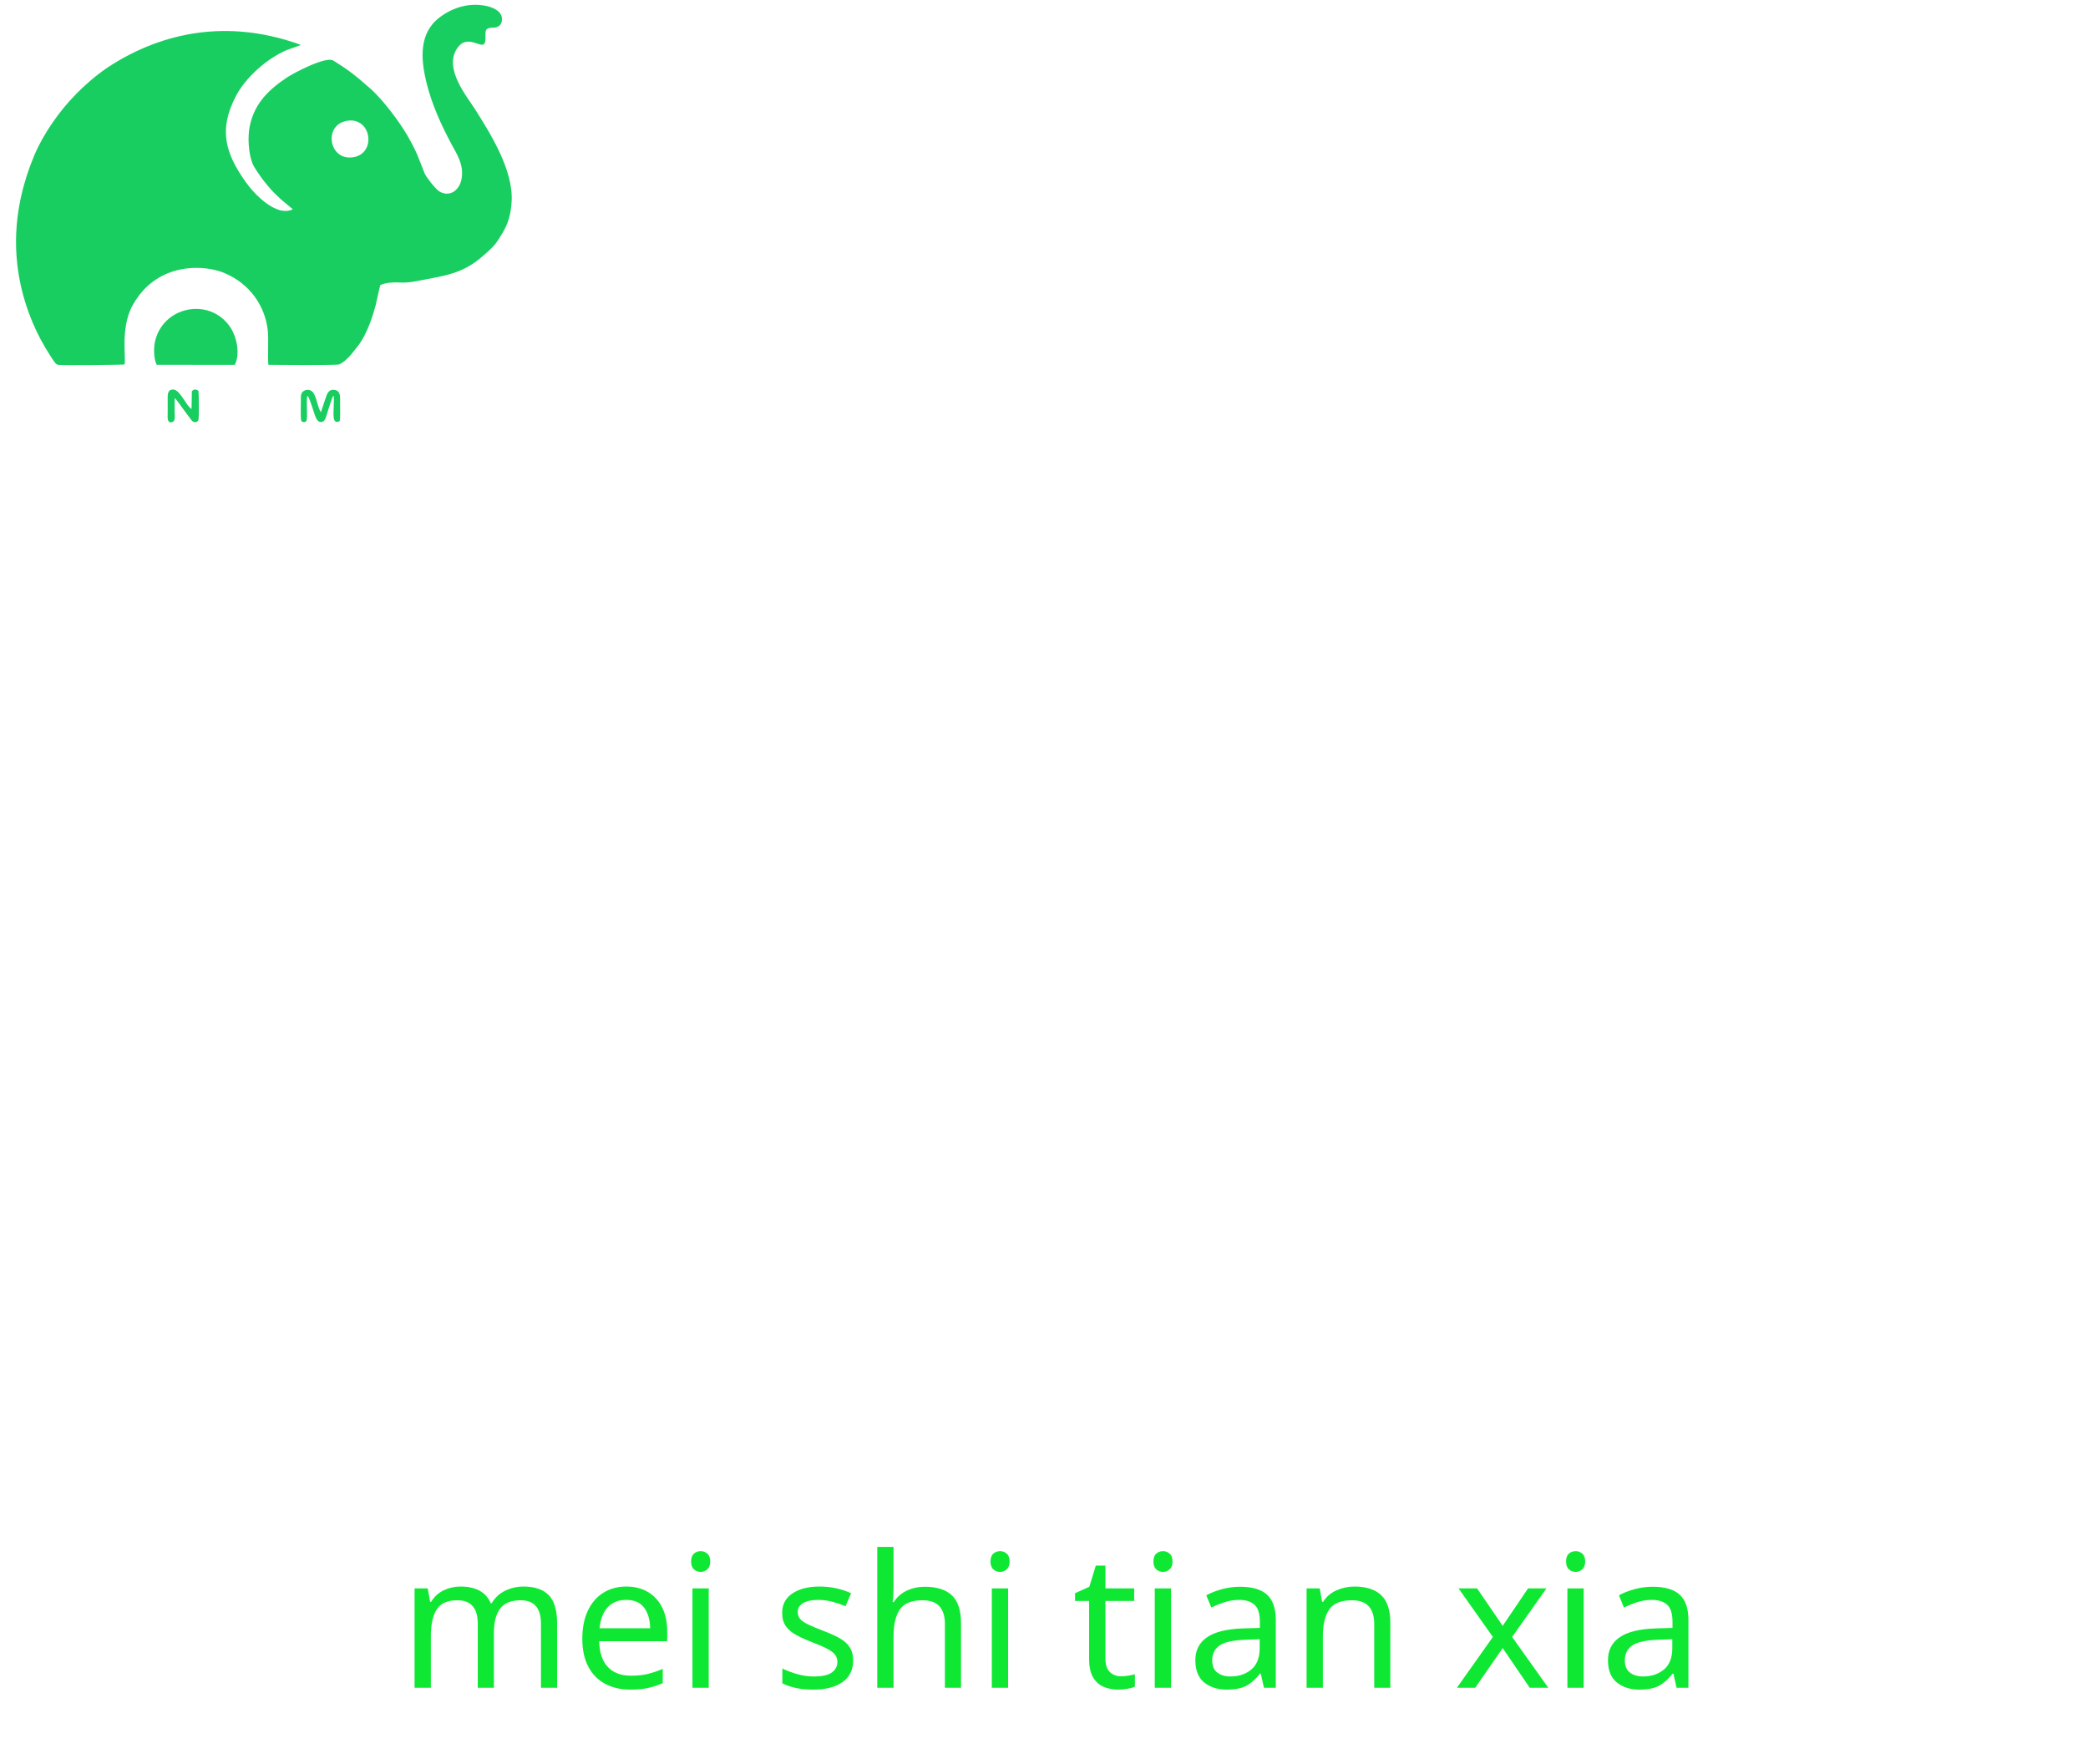
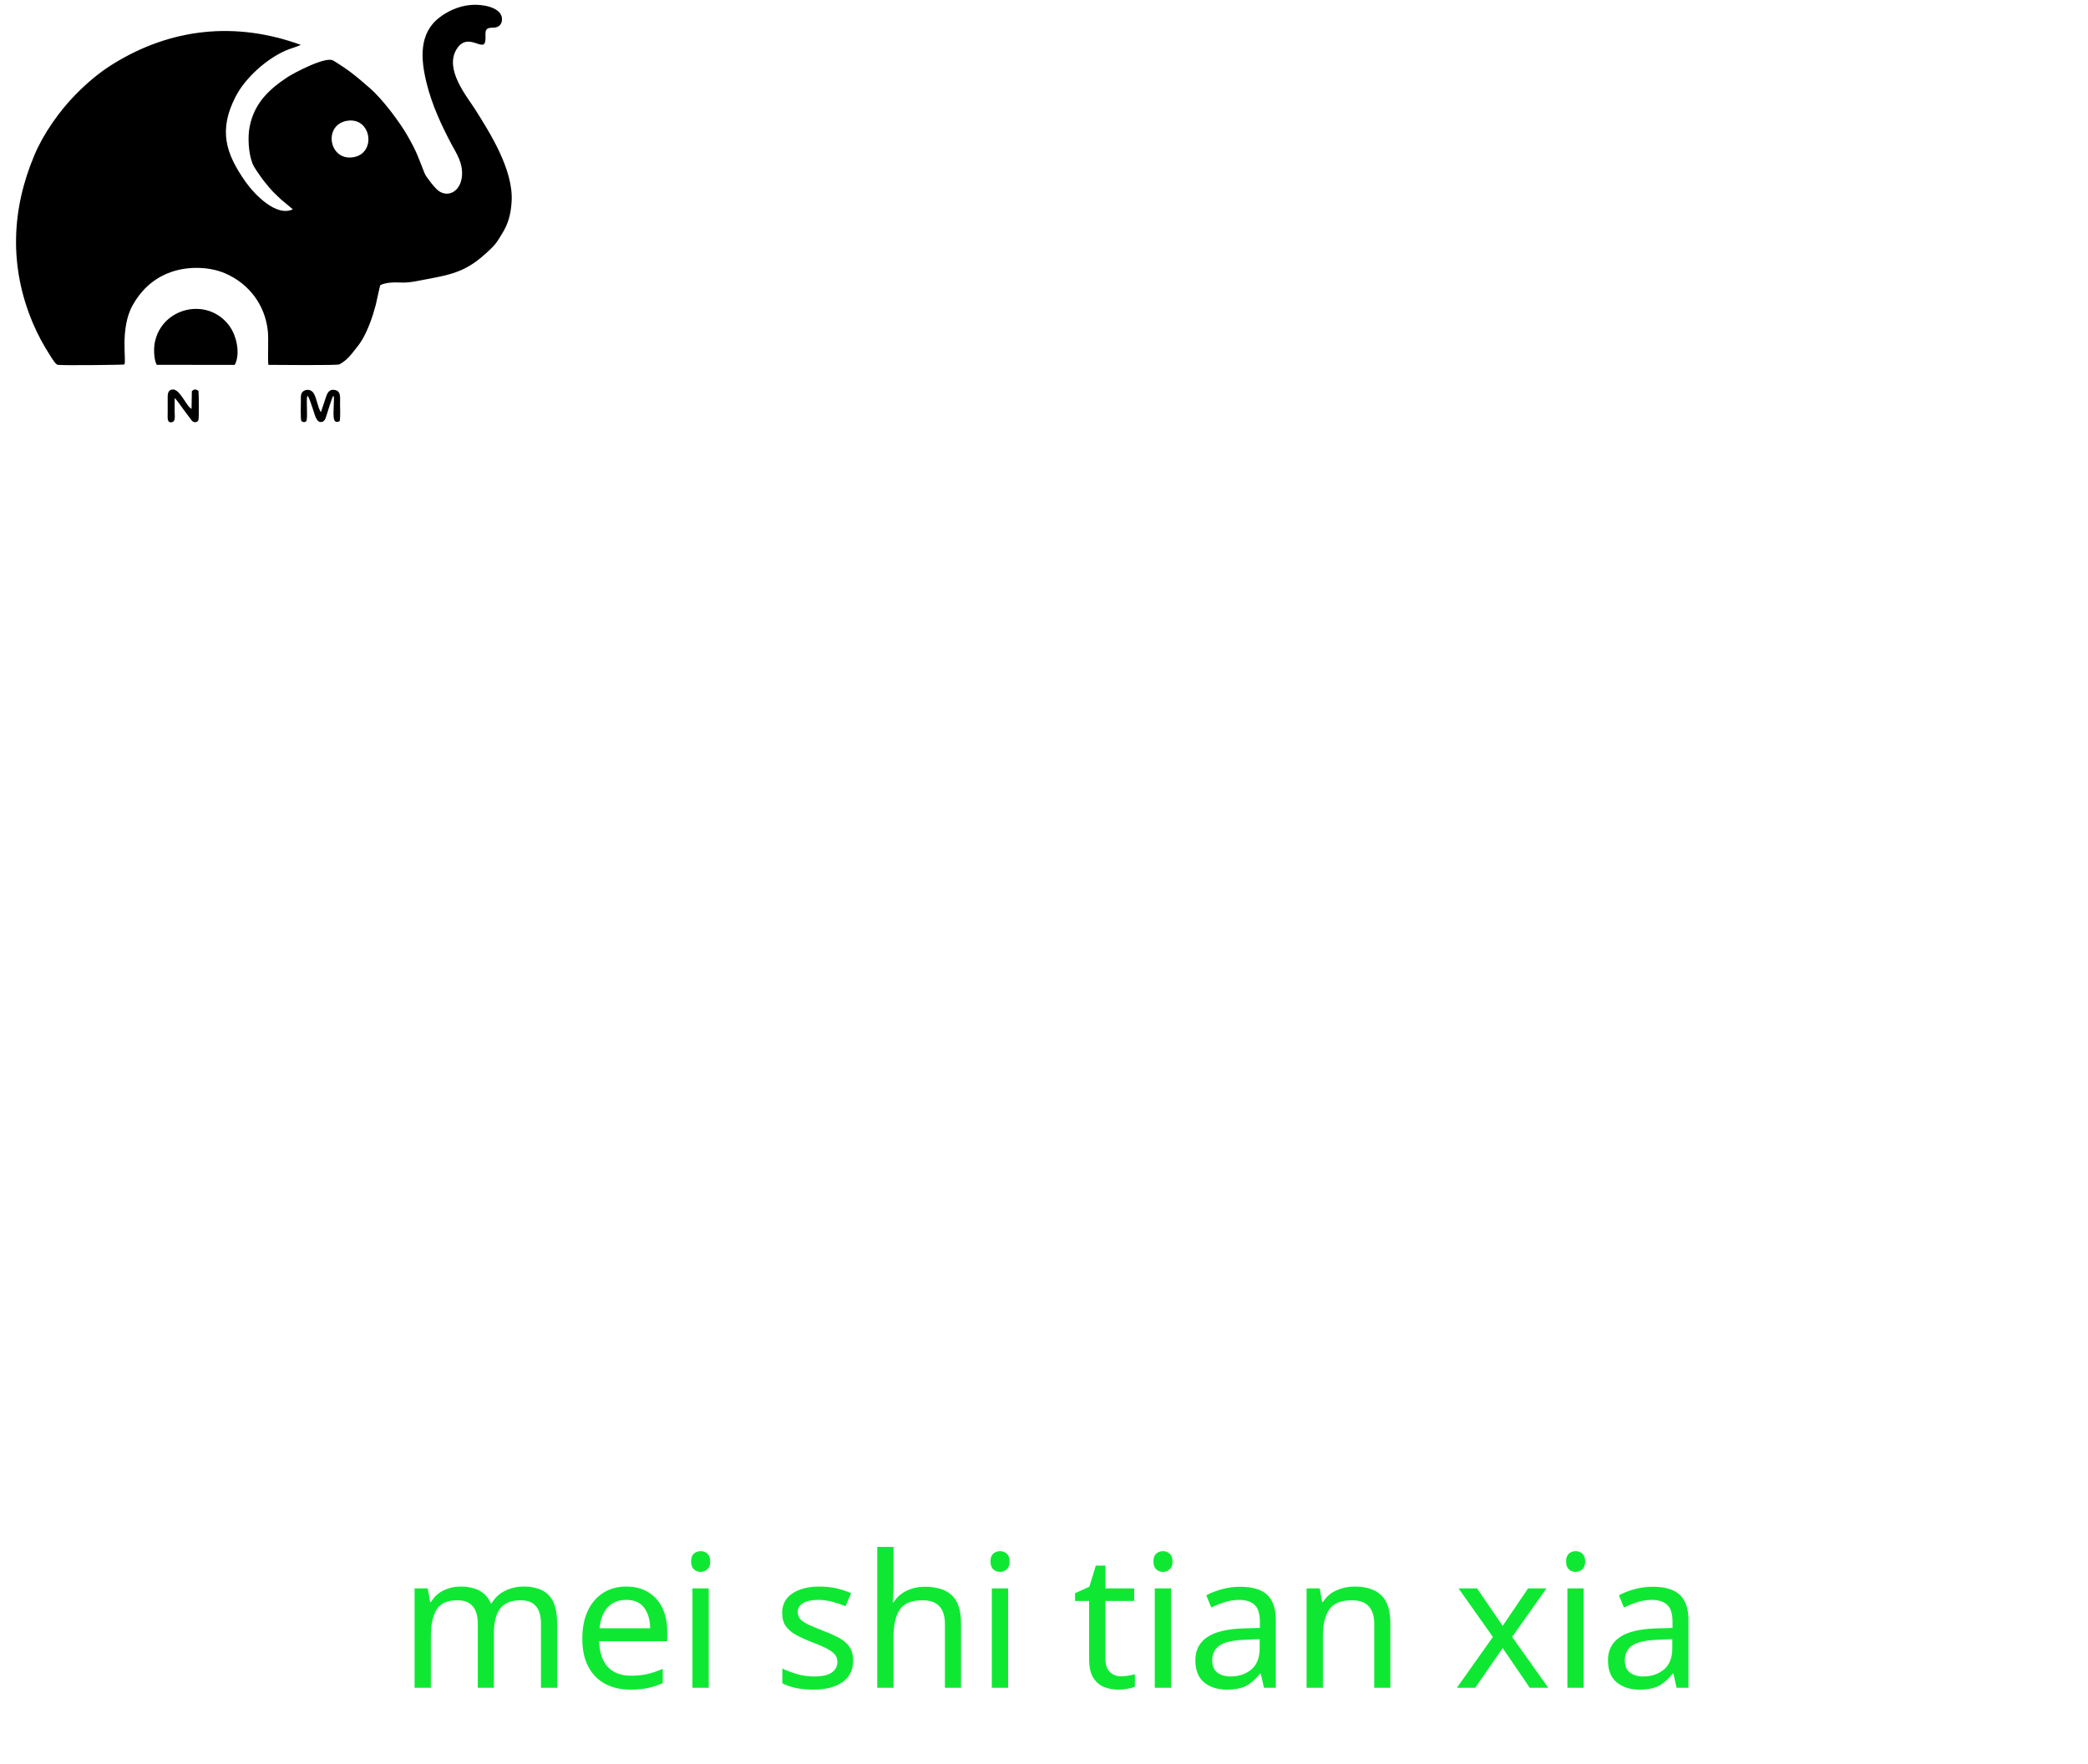
<svg xmlns="http://www.w3.org/2000/svg" width="811" height="685" viewBox="0 0 811 685">
  <defs>
    <style>
      .cls-1 {
        font-size: 72px;
        fill: #0fe833;
        text-anchor: middle;
        font-family: "Adobe Heiti Std";
        text-transform: uppercase;
      }
-       .st0{fill-rule:evenodd;clip-rule:evenodd;fill:#19CE60;}
+       .st0{fill-rule:evenodd;clip-rule:evenodd;fill:$txColor;}
    </style>
  </defs>
  <path class="st0" d="M60.88,141.7l30.29,0.02c2.19-4.01,0.94-11.09-2.17-15.27c-8.39-11.24-26.12-7.09-28.86,6.52   C59.64,135.4,59.75,139.68,60.88,141.7z" />
  <path class="st0" d="M184.49,42.39c-3.09-4.88-11.99-15.44-7.15-23.28c4.2-6.81,10.2,0.89,11.06-2.79c0.69-2.97-1.13-5.6,2.96-5.56   c3.79,0.04,3.91-3.21,3.42-4.58c-1.23-3.46-7.48-4.67-12.09-4.24c-4.86,0.46-8.92,2.53-11.9,4.78c-8.18,6.17-7.4,16.22-5.1,25.55   c2.09,8.5,5.92,16.7,9.65,23.7c1.89,3.55,4.53,7.31,4.09,12.41c-0.49,5.72-5.02,8.44-8.92,5.87c-1.45-0.95-5.01-5.52-5.57-6.89   c-2.52-6.2-2.74-7.76-6.51-14.38c-3.16-5.54-9.76-14.39-14.79-18.76c-5.51-4.8-7.85-6.79-14.21-10.71   c-2.91-1.79-15.54,4.99-17.76,6.45c-7.05,4.66-12.74,9.94-14.64,18.91c-0.92,4.37-0.51,10.69,1.04,14.63   c0.58,1.47,2.28,3.82,3.16,5.08c0.6,0.86,1.12,1.53,1.82,2.4c2.91,3.58,3.02,3.53,6.15,6.52l4.54,3.79   c-6.47,3.11-15.03-5.94-18.36-10.67c-7.71-10.95-10.64-20.05-3.8-33.21c3.82-7.34,12.06-14.64,19.66-17.9   c1.15-0.49,5.04-1.71,5.61-2.08c-25.3-9.2-50.44-6.57-73.1,7.52c-5.38,3.35-10.09,7.4-14.46,11.85   c-6.06,6.17-12.36,14.97-15.93,23.45c-8.88,21.07-9.88,43.17-0.65,65.11c1.88,4.47,4.21,8.79,6.77,12.73   c0.57,0.87,2.08,3.48,2.95,3.61c1.96,0.3,25.71,0.01,25.84-0.13c1.02-1.02-1.86-13.84,3.27-23.05c3.03-5.43,7.43-9.85,13.7-12.41   c6.72-2.74,15.54-2.78,22.14,0.03c9.37,4,15.63,12.38,16.66,22.5c0.33,3.22-0.14,11.41,0.22,13.07c2.18,0,26.63,0.28,27.54-0.19   c1.97-1.02,3.65-2.59,5.04-4.4c1.37-1.79,2.68-3.18,3.92-5.32c2.31-4,4.02-8.92,5.21-13.47c0.33-1.26,1.45-6.99,1.79-7.64   c2.19-0.91,4.68-1.11,7.23-0.97c2.89,0.17,5.07-0.18,7.77-0.71c10.09-1.96,16.63-2.63,24.25-9.11c5.6-4.76,5.85-5.65,7.96-9.06   c2.26-3.64,3.43-7.19,3.75-12.55C199.47,66.04,190.36,51.67,184.49,42.39z M136.99,61.1c-9.41,1.29-11.52-12.89-1.94-14.22   C144.39,45.59,146.32,59.82,136.99,61.1z" />
  <path class="st0" d="M119.43,153.72c0.65,0.47,1.79,4.34,2.18,5.4c0.58,1.54,1.12,4.64,2.86,4.78c1.91,0.16,2.12-1.98,2.99-4.62   c0.33-0.99,1.53-4.93,2.01-5.58c0.36,0.5,0.21,1.54,0.21,2.16c-0.03,4.59-0.95,9.24,2.25,7.71c0.34-1.45,0.15-5.11,0.15-6.9   c0-2.24,0.39-4.68-1.87-5.17c-2.54-0.55-3.17,1.39-3.75,3.16c-0.61,1.86-1.19,3.59-1.82,5.44c-1.3-1.88-1.59-5.59-2.93-7.53   c-0.74-1.07-2.33-1.59-3.7-0.74c-1.34,0.83-1.15,2.15-1.15,4.03c0,0.96-0.2,6.99,0.19,7.6c0.33,0.51,1.34,0.71,1.87,0.15   C119.71,162.8,118.76,154.85,119.43,153.72z" />
  <path class="st0" d="M67.84,154.64c0.63,0.38,2.76,3.47,3.34,4.28l3.35,4.48c0.77,0.79,2.1,0.84,2.53-0.27   c0.29-0.74,0.18-10.51,0.02-11.35c-1.05-0.7-1.67-0.71-2.56,0.17l-0.12,6.87c-2.32-1.28-4.7-8.47-7.89-7.45   c-1.51,0.48-1.38,2.17-1.38,3.89c0,1.74,0,3.48,0,5.22c0,1.57-0.35,3.86,1.57,3.51c1.62-0.29,1.13-2.5,1.13-4.11   C67.84,158.14,67.84,156.39,67.84,154.64z" />
  <text id="mei_shi_tian_xia" data-name="mei   shi    tian   xia" class="cls-1" x="408.265" y="655.523">
    <tspan x="408.265">mei   shi    tian   xia</tspan>
  </text>
</svg>
